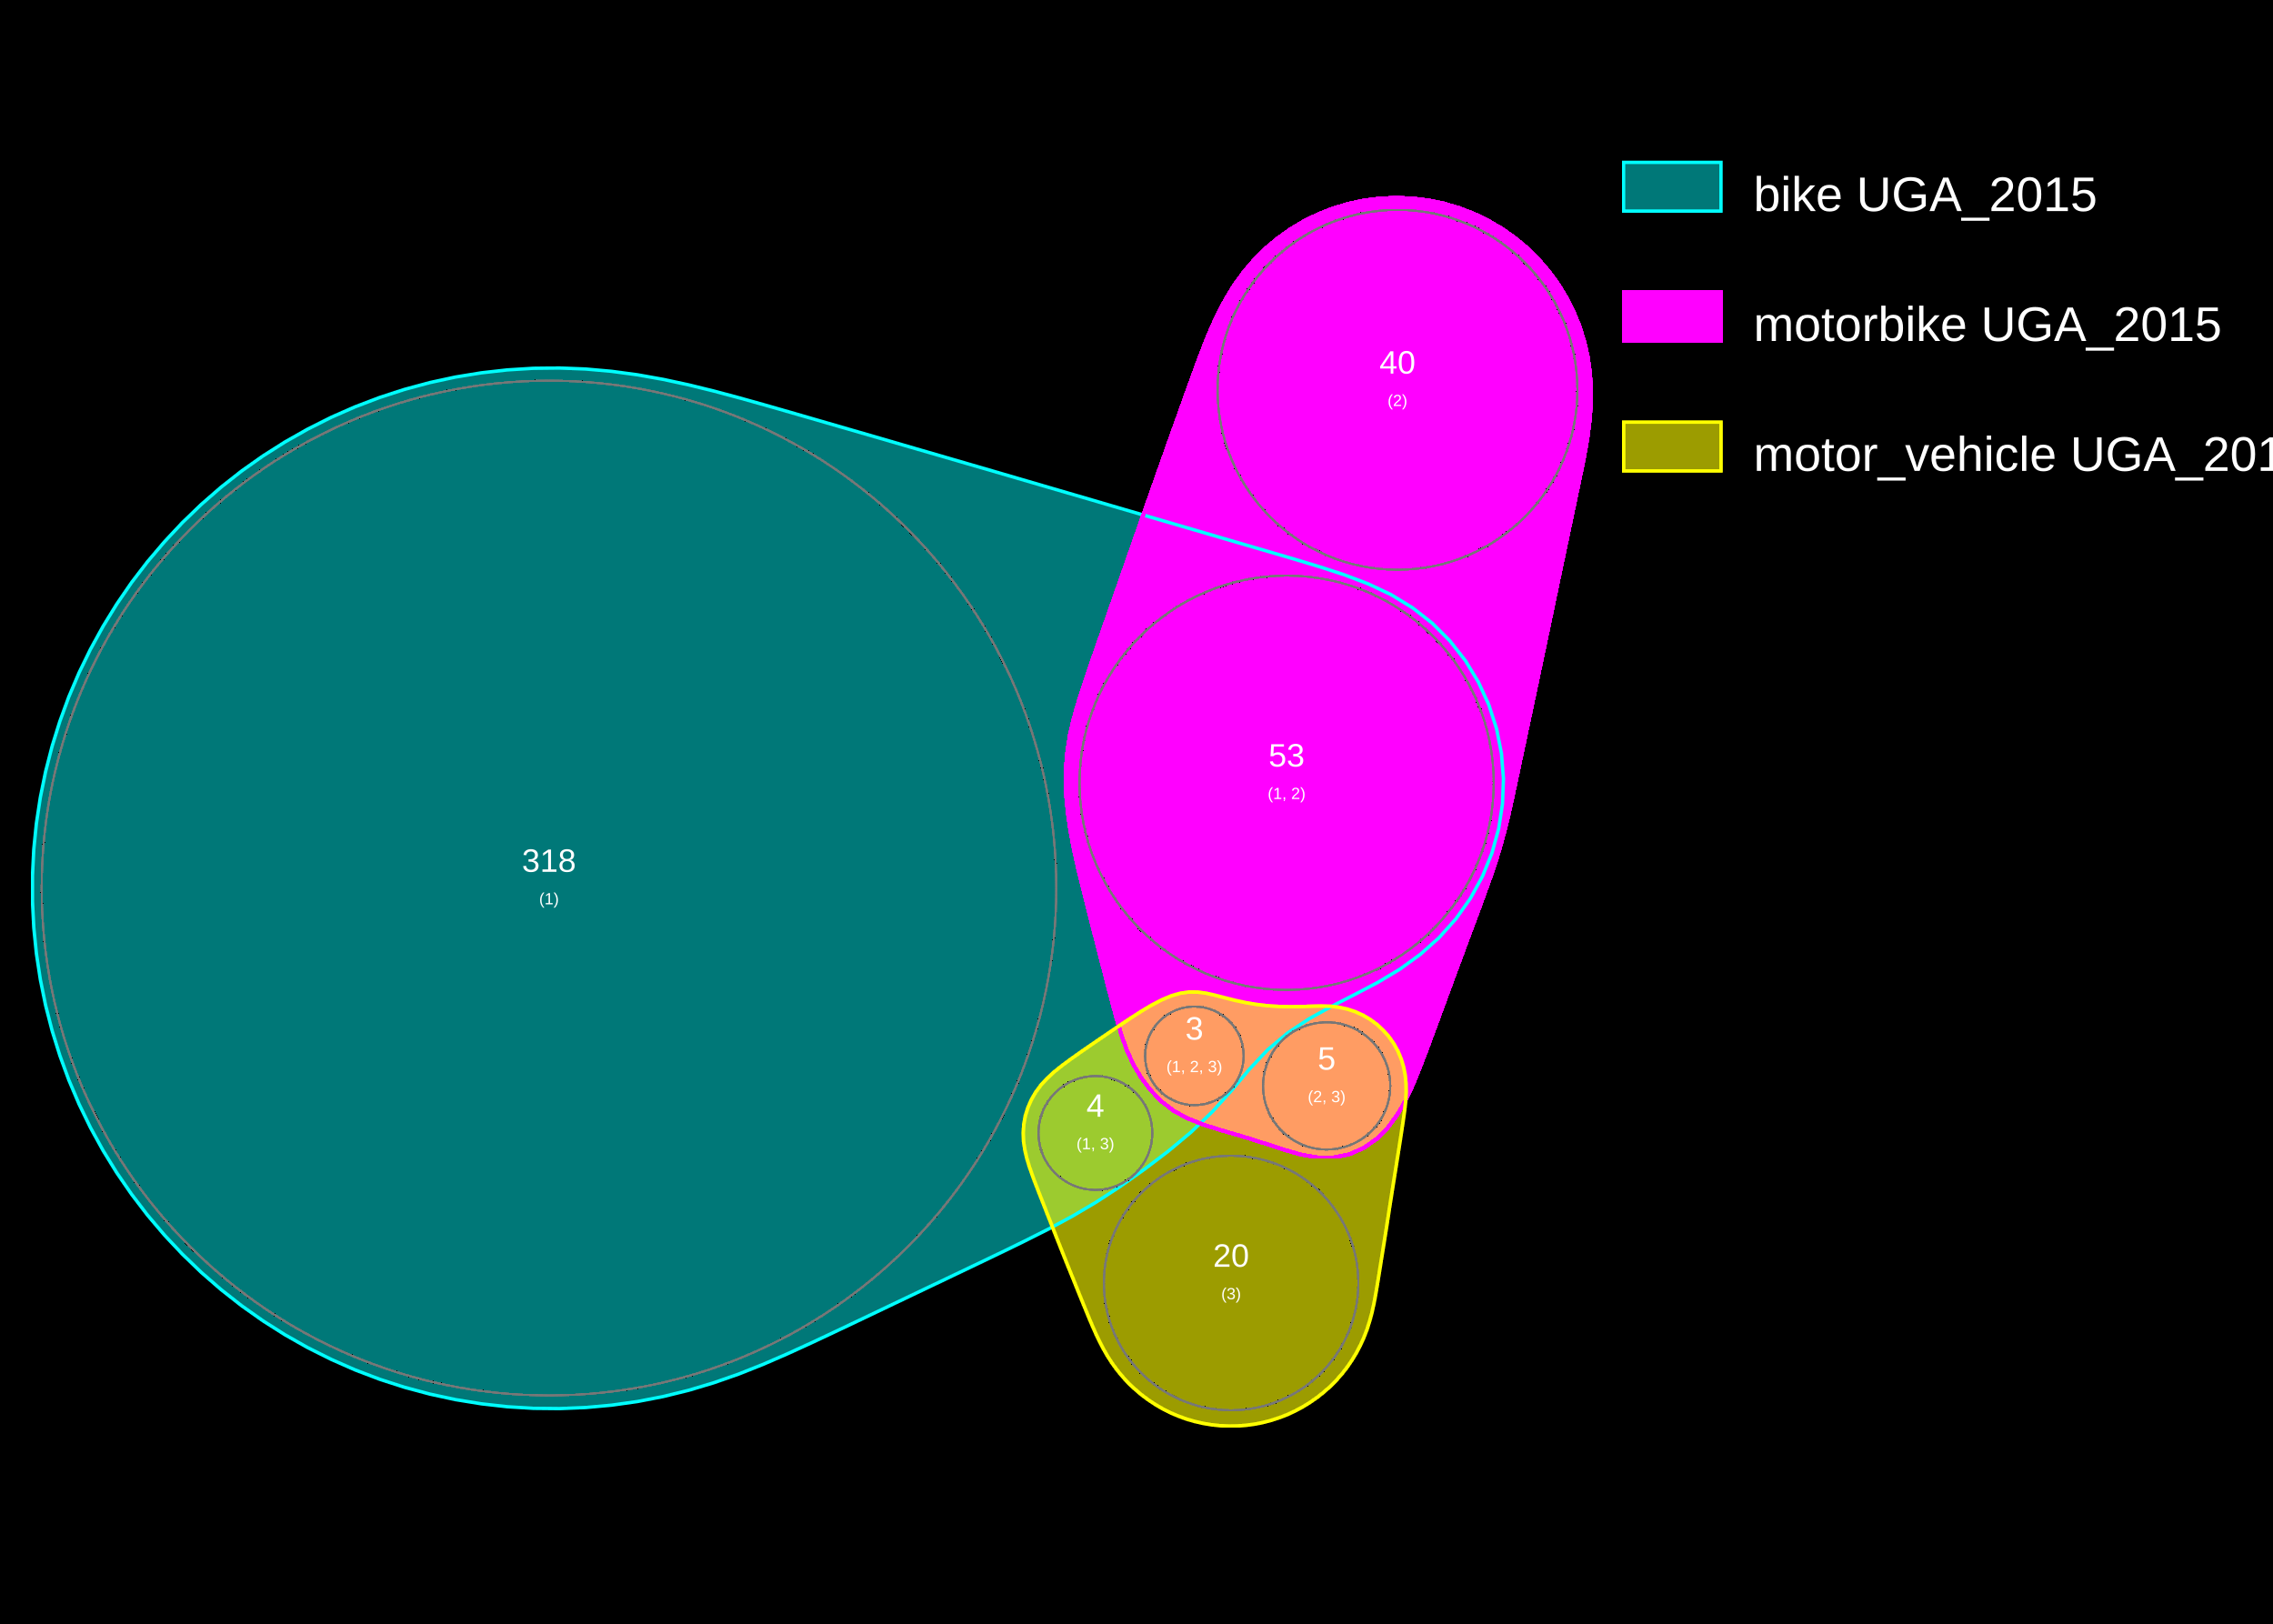
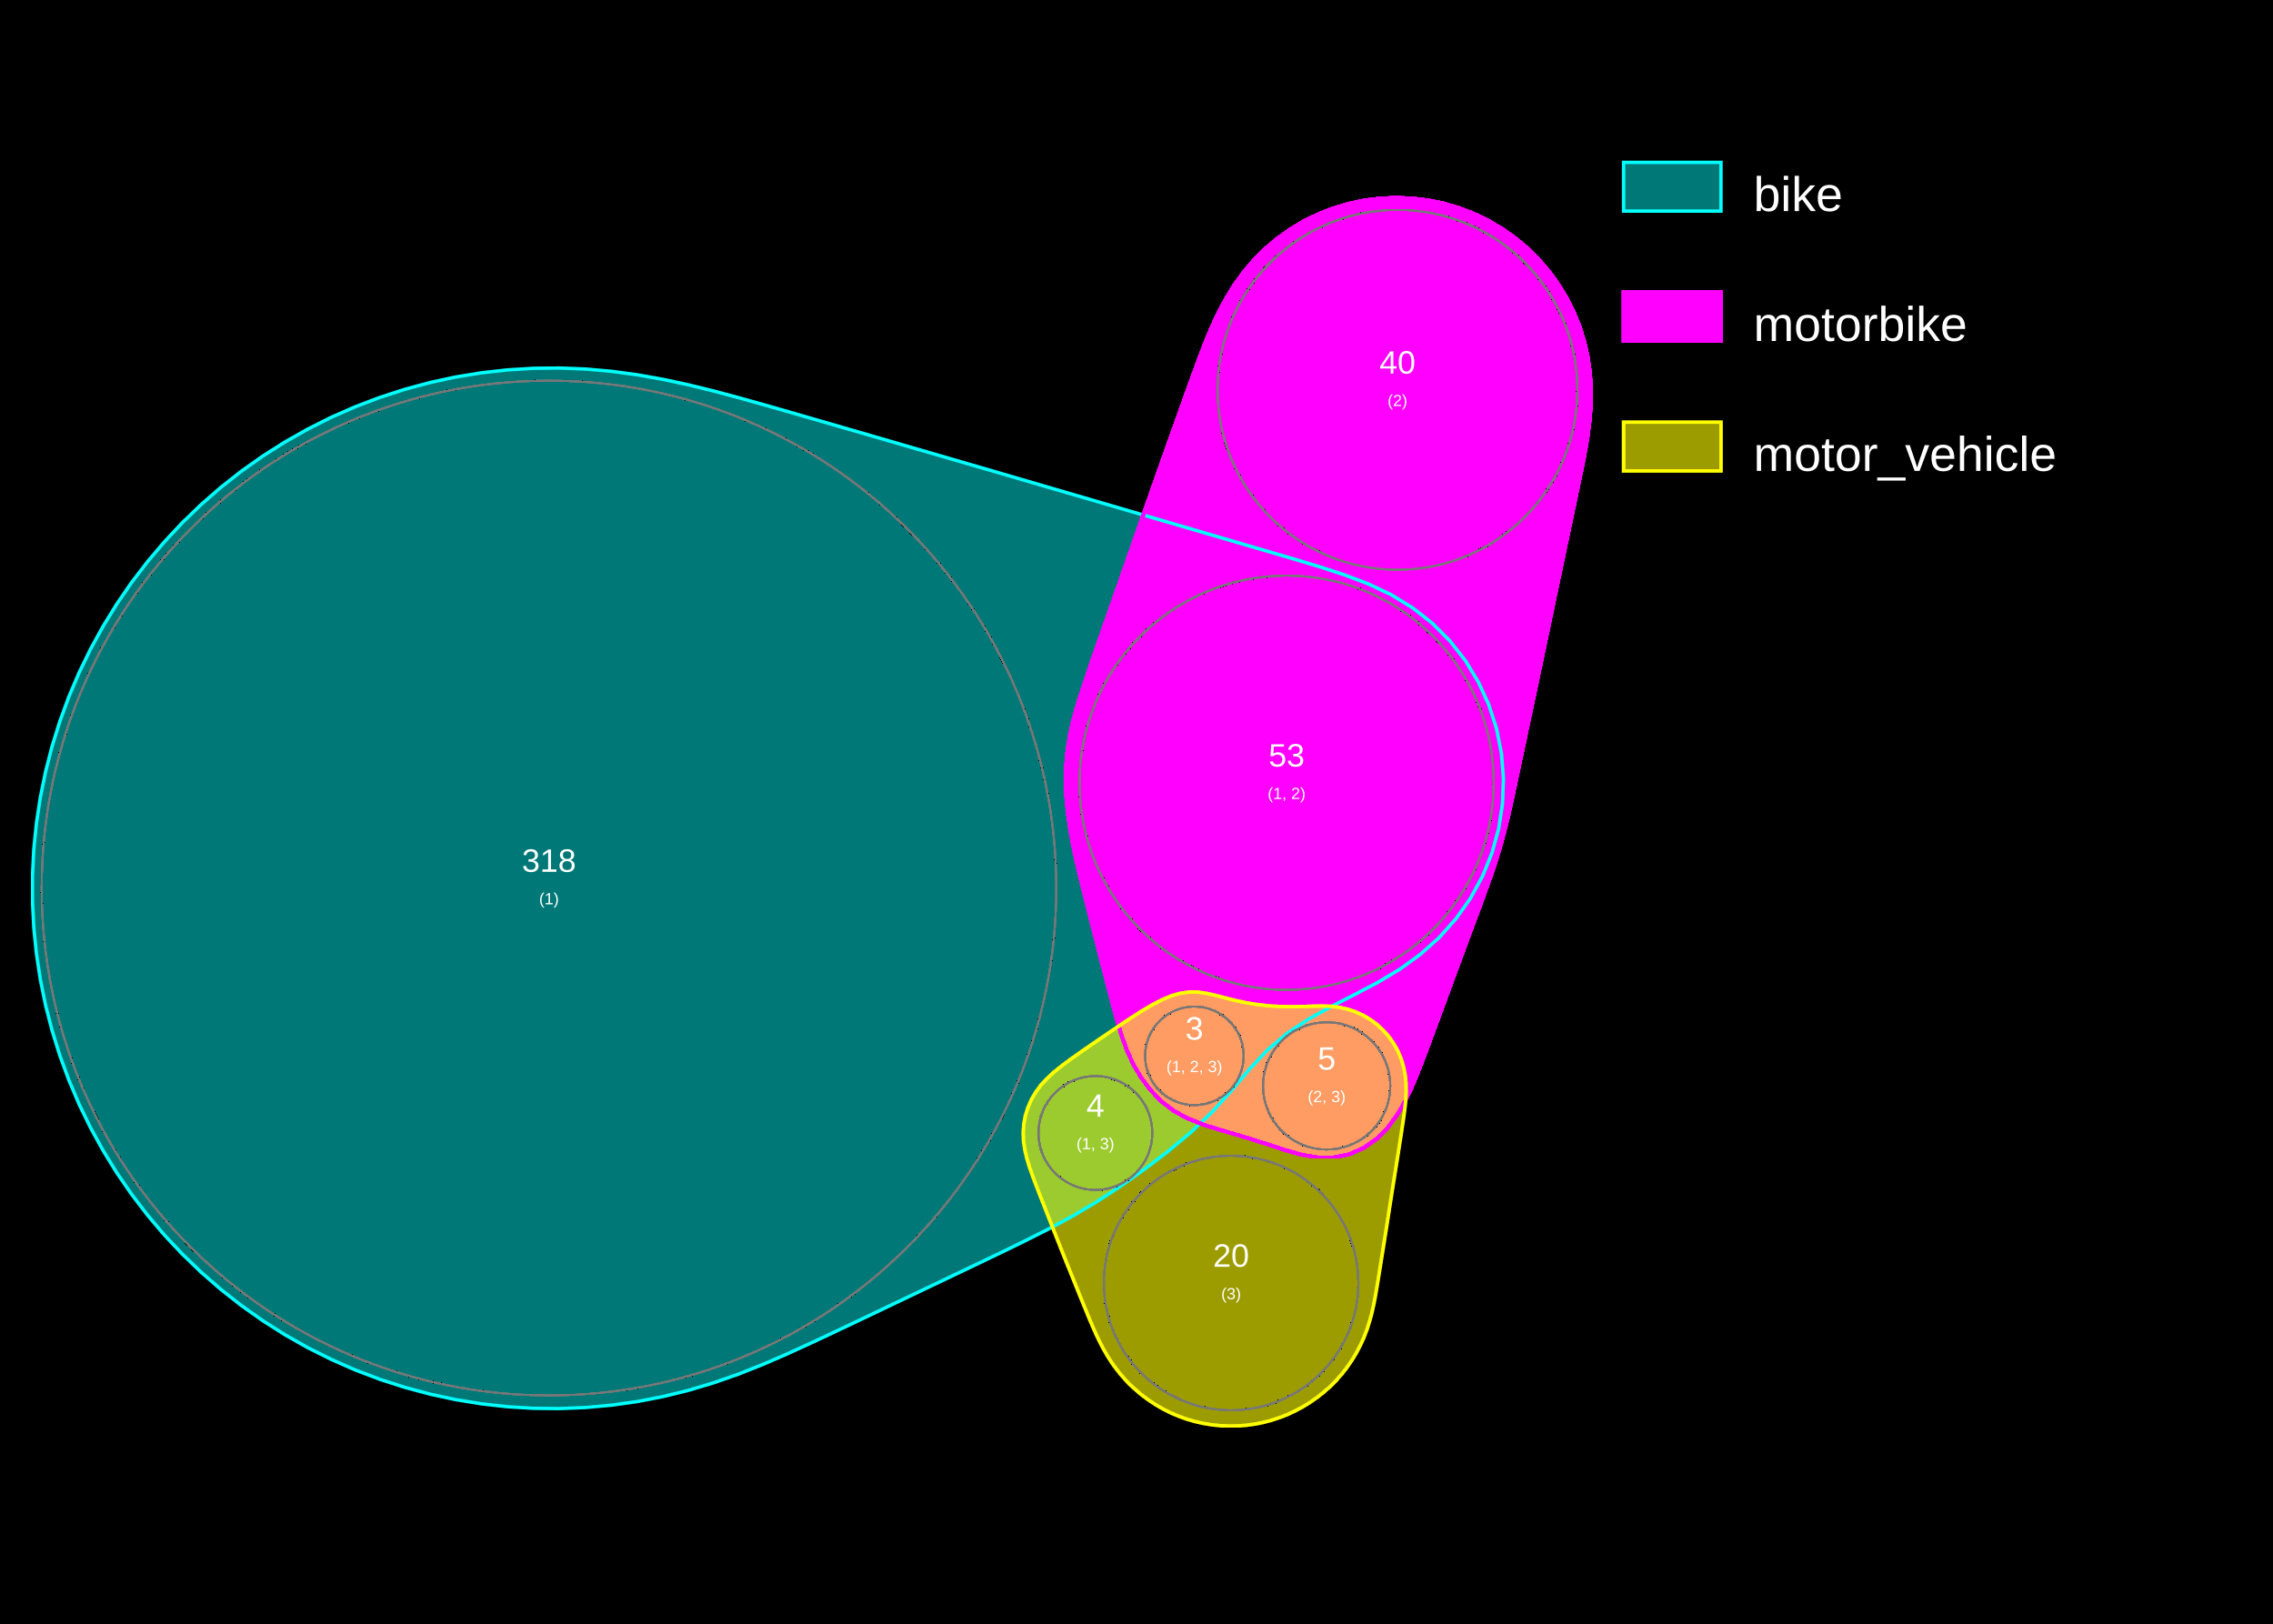
<svg xmlns="http://www.w3.org/2000/svg" xmlns:xlink="http://www.w3.org/1999/xlink" width="700" height="500" version="1.1" id="svg2996">
  <defs id="defs2919">
    <style type="text/css" id="style2908">
  .borderLine {
	   stroke: none;
	   fill-opacity:  0.4 ;
  }
  .outLine {
	   stroke-width:  1 ;
	   fill: none;
  }
  .circle {
	   stroke: #888888;
	   stroke-width: 0.5;
	   fill: none;
    pointer-events: all;
  }
  .nLabel {
	   font-family: Arial;
    pointer-events: none;
	   font-size: 10px;
	   text-anchor: middle;
	   alignment-baseline: central;
  }
  .belong {
	   font-family: Arial;
    pointer-events: none;
	   font-size: 5px;
	   text-anchor: middle;
	   alignment-baseline: central;
  }
  .legend {
    font-family: Arial;
    font-size: 15px;
  }
  #legendBox {
    display:  inline ;
  }
  .p0{
    stroke: none;
    fill:  #00F ;
  }
  .q0{
    fill: none;
    stroke:  #00F ;
  }
  .p1{
    stroke: none;
    fill:  #0F0 ;
  }
  .q1{
    fill: none;
    stroke:  #0F0 ;
  }
  .p2{
    stroke: none;
    fill:  #F00 ;
  }
  .q2{
    fill: none;
    stroke:  #F00 ;
  }
</style>
    <symbol id="bl0">
      <path d="M 337.56 370.19 L 330.22 374.53 L 322.89 378.47 L 315.56 382.16 L 308.23 385.73 L 300.91 389.24 L 293.58 392.74 L 286.26 396.23 L 278.94 399.72 L 271.63 403.21 L 264.31 406.70 L 256.99 410.17 L 249.66 413.61 L 242.30 416.97 L 234.88 420.18 L 227.38 423.16 L 219.77 425.81 L 212.06 428.12 L 204.24 430.04 L 196.34 431.57 L 188.38 432.69 L 180.37 433.42 L 172.33 433.75 L 164.29 433.67 L 156.25 433.18 L 148.25 432.28 L 140.29 430.99 L 132.41 429.29 L 124.61 427.20 L 116.94 424.72 L 109.39 421.85 L 102.01 418.60 L 94.80 415.00 L 87.78 411.03 L 80.97 406.71 L 74.39 402.06 L 68.05 397.08 L 61.97 391.79 L 56.16 386.19 L 50.64 380.32 L 45.43 374.18 L 40.54 367.78 L 35.97 361.15 L 31.75 354.30 L 27.87 347.25 L 24.36 340.02 L 21.21 332.61 L 18.44 325.06 L 16.05 317.38 L 14.04 309.57 L 12.43 301.68 L 11.22 293.72 L 10.41 285.70 L 10.00 277.64 L 10.00 269.58 L 10.40 261.53 L 11.21 253.52 L 12.42 245.55 L 14.03 237.65 L 16.03 229.84 L 18.42 222.15 L 21.19 214.58 L 24.34 207.17 L 27.86 199.92 L 31.74 192.86 L 35.97 186.00 L 40.53 179.36 L 45.43 172.96 L 50.65 166.82 L 56.16 160.94 L 61.96 155.35 L 68.04 150.05 L 74.37 145.07 L 80.95 140.42 L 87.76 136.10 L 94.77 132.13 L 101.98 128.51 L 109.36 125.27 L 116.90 122.40 L 124.57 119.91 L 132.36 117.81 L 140.23 116.11 L 148.18 114.81 L 156.18 113.91 L 164.22 113.41 L 172.27 113.32 L 180.31 113.63 L 188.34 114.34 L 196.32 115.41 L 204.27 116.83 L 212.16 118.53 L 220.01 120.46 L 227.82 122.55 L 235.61 124.73 L 243.39 126.96 L 251.17 129.21 L 258.94 131.46 L 266.71 133.71 L 274.48 135.96 L 282.24 138.22 L 290.00 140.47 L 297.76 142.73 L 305.52 144.98 L 313.28 147.25 L 321.05 149.52 L 328.83 151.79 L 336.61 154.06 L 344.39 156.34 L 352.17 158.61 L 359.95 160.88 L 367.73 163.15 L 375.50 165.42 L 383.26 167.69 L 391.01 169.95 L 398.72 172.21 L 406.38 174.52 L 413.94 176.98 L 421.31 179.77 L 428.36 183.09 L 434.98 187.13 L 441.07 191.90 L 446.53 197.36 L 451.30 203.45 L 455.31 210.06 L 458.53 217.10 L 460.90 224.47 L 462.40 232.06 L 463.01 239.78 L 462.72 247.51 L 461.54 255.17 L 459.48 262.63 L 456.57 269.81 L 452.85 276.61 L 448.38 282.93 L 443.21 288.70 L 437.42 293.87 L 431.11 298.44 L 424.38 302.48 L 417.35 306.16 L 410.23 309.80 L 403.20 313.68 L 396.52 318.10 L 390.38 323.27 L 384.76 329.25 L 379.31 335.76 L 373.40 342.28 L 366.85 348.58 L 359.73 354.53 L 352.35 360.13 L 344.94 365.38 Z" id="path2910" />
    </symbol>
    <symbol id="bl1">
      <path d="M 442.00 316.14 L 440.27 320.78 L 438.53 325.41 L 436.75 330.03 L 434.85 334.60 L 432.75 339.07 L 430.28 343.34 L 427.34 347.29 L 423.89 350.75 L 419.93 353.52 L 415.51 355.44 L 410.74 356.41 L 405.77 356.41 L 400.69 355.54 L 395.57 354.08 L 390.46 352.41 L 385.36 350.78 L 380.29 349.26 L 375.27 347.80 L 370.37 346.23 L 365.70 344.37 L 361.41 342.02 L 357.59 339.07 L 354.25 335.59 L 351.35 331.72 L 348.93 327.59 L 346.98 323.27 L 345.39 318.82 L 344.04 314.29 L 342.80 309.73 L 341.60 305.16 L 340.42 300.59 L 339.24 296.02 L 338.06 291.44 L 336.88 286.86 L 335.72 282.29 L 334.55 277.71 L 333.40 273.13 L 332.29 268.55 L 331.23 263.98 L 330.28 259.40 L 329.47 254.80 L 328.82 250.17 L 328.37 245.51 L 328.16 240.78 L 328.26 236.00 L 328.70 231.17 L 329.47 226.36 L 330.57 221.57 L 331.91 216.83 L 333.40 212.11 L 334.98 207.42 L 336.59 202.74 L 338.22 198.06 L 339.86 193.40 L 341.50 188.74 L 343.13 184.08 L 344.77 179.43 L 346.40 174.77 L 348.03 170.13 L 349.65 165.48 L 351.28 160.84 L 352.91 156.20 L 354.55 151.57 L 356.18 146.93 L 357.83 142.29 L 359.48 137.65 L 361.13 133.00 L 362.80 128.36 L 364.46 123.71 L 366.13 119.06 L 367.82 114.41 L 369.53 109.78 L 371.31 105.17 L 373.22 100.62 L 375.30 96.16 L 377.62 91.81 L 380.20 87.65 L 383.09 83.69 L 386.27 79.97 L 389.75 76.52 L 393.50 73.37 L 397.50 70.53 L 401.72 68.03 L 406.14 65.88 L 410.72 64.10 L 415.43 62.70 L 420.24 61.69 L 425.11 61.08 L 430.02 60.87 L 434.92 61.07 L 439.79 61.66 L 444.60 62.65 L 449.31 64.04 L 453.89 65.81 L 458.31 67.94 L 462.54 70.43 L 466.56 73.26 L 470.33 76.40 L 473.82 79.85 L 477.02 83.57 L 479.91 87.52 L 482.45 91.71 L 484.65 96.08 L 486.49 100.62 L 487.94 105.29 L 489.01 110.06 L 489.70 114.91 L 490.00 119.79 L 489.95 124.70 L 489.58 129.60 L 488.94 134.49 L 488.11 139.35 L 487.16 144.20 L 486.15 149.04 L 485.13 153.88 L 484.11 158.73 L 483.09 163.57 L 482.06 168.41 L 481.04 173.26 L 480.02 178.10 L 479.01 182.95 L 477.99 187.79 L 476.98 192.64 L 475.96 197.48 L 474.94 202.32 L 473.92 207.16 L 472.90 212.00 L 471.87 216.84 L 470.85 221.67 L 469.82 226.51 L 468.79 231.36 L 467.77 236.20 L 466.74 241.05 L 465.70 245.89 L 464.62 250.72 L 463.45 255.53 L 462.16 260.30 L 460.72 265.02 L 459.14 269.71 L 457.47 274.36 L 455.76 279.01 L 454.03 283.65 L 452.30 288.29 L 450.57 292.93 L 448.84 297.57 L 447.13 302.21 L 445.42 306.85 L 443.71 311.49 Z" id="path2913" />
    </symbol>
    <symbol id="bl2">
      <path d="M 423.55 399.16 L 423.05 401.76 L 422.47 404.35 L 421.78 406.90 L 420.97 409.42 L 420.02 411.89 L 418.93 414.29 L 417.70 416.63 L 416.33 418.88 L 414.84 421.06 L 413.22 423.13 L 411.48 425.11 L 409.62 426.97 L 407.65 428.72 L 405.58 430.35 L 403.42 431.86 L 401.17 433.24 L 398.84 434.49 L 396.46 435.60 L 394.01 436.55 L 391.51 437.37 L 388.97 438.03 L 386.39 438.54 L 383.78 438.89 L 381.14 439.09 L 378.50 439.13 L 375.86 439.02 L 373.23 438.75 L 370.63 438.32 L 368.06 437.74 L 365.54 437.02 L 363.06 436.13 L 360.63 435.11 L 358.27 433.93 L 355.98 432.61 L 353.77 431.16 L 351.64 429.58 L 349.62 427.87 L 347.69 426.06 L 345.88 424.12 L 344.19 422.09 L 342.62 419.97 L 341.18 417.76 L 339.86 415.48 L 338.64 413.13 L 337.50 410.74 L 336.43 408.32 L 335.40 405.89 L 334.39 403.44 L 333.39 400.99 L 332.39 398.54 L 331.40 396.08 L 330.41 393.63 L 329.42 391.18 L 328.43 388.73 L 327.45 386.28 L 326.48 383.83 L 325.50 381.37 L 324.53 378.91 L 323.57 376.45 L 322.60 373.99 L 321.63 371.52 L 320.66 369.05 L 319.70 366.59 L 318.75 364.13 L 317.83 361.65 L 316.97 359.16 L 316.21 356.64 L 315.61 354.08 L 315.22 351.49 L 315.11 348.86 L 315.28 346.24 L 315.76 343.63 L 316.55 341.08 L 317.61 338.64 L 318.94 336.33 L 320.54 334.17 L 322.42 332.11 L 324.63 330.08 L 327.17 328.04 L 329.97 325.98 L 332.94 323.88 L 335.99 321.77 L 339.08 319.66 L 342.18 317.55 L 345.30 315.44 L 348.43 313.36 L 351.56 311.35 L 354.69 309.49 L 357.78 307.88 L 360.75 306.63 L 363.58 305.83 L 366.30 305.46 L 368.95 305.50 L 371.61 305.87 L 374.33 306.50 L 377.19 307.24 L 380.24 308.01 L 383.53 308.72 L 387.02 309.30 L 390.60 309.71 L 394.20 309.94 L 397.70 310.00 L 401.02 309.94 L 404.09 309.83 L 406.96 309.77 L 409.69 309.85 L 412.33 310.16 L 414.90 310.72 L 417.39 311.54 L 419.77 312.62 L 422.02 313.95 L 424.12 315.51 L 426.03 317.28 L 427.75 319.24 L 429.24 321.37 L 430.50 323.64 L 431.51 326.04 L 432.26 328.54 L 432.76 331.10 L 433.01 333.71 L 433.05 336.34 L 432.90 338.97 L 432.62 341.58 L 432.26 344.20 L 431.88 346.81 L 431.48 349.42 L 431.08 352.03 L 430.67 354.65 L 430.25 357.26 L 429.84 359.87 L 429.42 362.47 L 429.00 365.08 L 428.59 367.69 L 428.18 370.31 L 427.77 372.94 L 427.37 375.56 L 426.96 378.18 L 426.54 380.81 L 426.12 383.44 L 425.70 386.06 L 425.28 388.68 L 424.86 391.30 L 424.44 393.93 L 424.01 396.55 Z" id="path2916" />
    </symbol>
-     <filter style="color-interpolation-filters:sRGB;" id="filter3002" x="-0.002" y="-0.005" width="1.002" height="1.005">
+     <filter style="color-interpolation-filters:sRGB;" id="filter3002" x="-0.004" y="-0.005" width="1.004" height="1.005">
      <feColorMatrix values="0 0 -1 0 1 0 -1 0 0 1 -1 0 0 0 1 0.21 0.72 0.07 1 0 " result="color2" id="feColorMatrix3000" />
    </filter>
    <filter style="color-interpolation-filters:sRGB;" id="filter3006" x="0" y="0" width="1" height="1">
      <feColorMatrix values="0 0 -1 0 1 0 -1 0 0 1 -1 0 0 0 1 0.21 0.72 0.07 1 0 " result="color2" id="feColorMatrix3004" />
    </filter>
    <filter style="color-interpolation-filters:sRGB;" id="filter3010" x="0" y="0" width="1" height="1">
      <feColorMatrix values="0 0 -1 0 1 0 -1 0 0 1 -1 0 0 0 1 0.21 0.72 0.07 1 0 " result="color2" id="feColorMatrix3008" />
    </filter>
    <filter style="color-interpolation-filters:sRGB;" id="filter3014" x="-0.007" y="-0.007" width="1.014" height="1.014">
      <feColorMatrix values="0 0 -1 0 1 0 -1 0 0 1 -1 0 0 0 1 0.21 0.72 0.07 1 0 " result="color2" id="feColorMatrix3012" />
    </filter>
    <filter style="color-interpolation-filters:sRGB;" id="filter3018" x="0" y="0" width="1" height="1">
      <feColorMatrix values="0 0 -1 0 1 0 -1 0 0 1 -1 0 0 0 1 0.21 0.72 0.07 1 0 " result="color2" id="feColorMatrix3016" />
    </filter>
    <filter style="color-interpolation-filters:sRGB;" id="filter3022" x="0" y="0" width="1" height="1">
      <feColorMatrix values="0 0 -1 0 1 0 -1 0 0 1 -1 0 0 0 1 0.21 0.72 0.07 1 0 " result="color2" id="feColorMatrix3020" />
    </filter>
    <filter style="color-interpolation-filters:sRGB;" id="filter3026" x="-0.003" y="-0.003" width="1.006" height="1.006">
      <feColorMatrix values="0 0 -1 0 1 0 -1 0 0 1 -1 0 0 0 1 0.21 0.72 0.07 1 0 " result="color2" id="feColorMatrix3024" />
    </filter>
    <filter style="color-interpolation-filters:sRGB;" id="filter3030" x="0" y="0" width="1" height="1">
      <feColorMatrix values="0 0 -1 0 1 0 -1 0 0 1 -1 0 0 0 1 0.21 0.72 0.07 1 0 " result="color2" id="feColorMatrix3028" />
    </filter>
    <filter style="color-interpolation-filters:sRGB;" id="filter3034" x="0" y="0" width="1" height="1">
      <feColorMatrix values="0 0 -1 0 1 0 -1 0 0 1 -1 0 0 0 1 0.21 0.72 0.07 1 0 " result="color2" id="feColorMatrix3032" />
    </filter>
    <filter style="color-interpolation-filters:sRGB;" id="filter3038" x="-0.006" y="-0.006" width="1.013" height="1.013">
      <feColorMatrix values="0 0 -1 0 1 0 -1 0 0 1 -1 0 0 0 1 0.21 0.72 0.07 1 0 " result="color2" id="feColorMatrix3036" />
    </filter>
    <filter style="color-interpolation-filters:sRGB;" id="filter3042" x="0" y="0" width="1" height="1">
      <feColorMatrix values="0 0 -1 0 1 0 -1 0 0 1 -1 0 0 0 1 0.21 0.72 0.07 1 0 " result="color2" id="feColorMatrix3040" />
    </filter>
    <filter style="color-interpolation-filters:sRGB;" id="filter3046" x="0" y="0" width="1" height="1">
      <feColorMatrix values="0 0 -1 0 1 0 -1 0 0 1 -1 0 0 0 1 0.21 0.72 0.07 1 0 " result="color2" id="feColorMatrix3044" />
    </filter>
    <filter style="color-interpolation-filters:sRGB;" id="filter3050" x="-0.002" y="-0.002" width="1.005" height="1.005">
      <feColorMatrix values="0 0 -1 0 1 0 -1 0 0 1 -1 0 0 0 1 0.21 0.72 0.07 1 0 " result="color2" id="feColorMatrix3048" />
    </filter>
    <filter style="color-interpolation-filters:sRGB;" id="filter3054" x="0" y="0" width="1" height="1">
      <feColorMatrix values="0 0 -1 0 1 0 -1 0 0 1 -1 0 0 0 1 0.21 0.72 0.07 1 0 " result="color2" id="feColorMatrix3052" />
    </filter>
    <filter style="color-interpolation-filters:sRGB;" id="filter3058" x="0" y="0" width="1" height="1">
      <feColorMatrix values="0 0 -1 0 1 0 -1 0 0 1 -1 0 0 0 1 0.21 0.72 0.07 1 0 " result="color2" id="feColorMatrix3056" />
    </filter>
    <filter style="color-interpolation-filters:sRGB;" id="filter3062" x="-0.008" y="-0.008" width="1.016" height="1.016">
      <feColorMatrix values="0 0 -1 0 1 0 -1 0 0 1 -1 0 0 0 1 0.21 0.72 0.07 1 0 " result="color2" id="feColorMatrix3060" />
    </filter>
    <filter style="color-interpolation-filters:sRGB;" id="filter3066" x="0" y="0" width="1" height="1">
      <feColorMatrix values="0 0 -1 0 1 0 -1 0 0 1 -1 0 0 0 1 0.21 0.72 0.07 1 0 " result="color2" id="feColorMatrix3064" />
    </filter>
    <filter style="color-interpolation-filters:sRGB;" id="filter3070" x="0" y="0" width="1" height="1">
      <feColorMatrix values="0 0 -1 0 1 0 -1 0 0 1 -1 0 0 0 1 0.21 0.72 0.07 1 0 " result="color2" id="feColorMatrix3068" />
    </filter>
    <filter style="color-interpolation-filters:sRGB;" id="filter3074" x="-0.002" y="-0.002" width="1.004" height="1.004">
      <feColorMatrix values="0 0 -1 0 1 0 -1 0 0 1 -1 0 0 0 1 0.21 0.72 0.07 1 0 " result="color2" id="feColorMatrix3072" />
    </filter>
    <filter style="color-interpolation-filters:sRGB;" id="filter3078" x="0" y="0" width="1" height="1">
      <feColorMatrix values="0 0 -1 0 1 0 -1 0 0 1 -1 0 0 0 1 0.21 0.72 0.07 1 0 " result="color2" id="feColorMatrix3076" />
    </filter>
    <filter style="color-interpolation-filters:sRGB;" id="filter3082" x="0" y="0" width="1" height="1">
      <feColorMatrix values="0 0 -1 0 1 0 -1 0 0 1 -1 0 0 0 1 0.21 0.72 0.07 1 0 " result="color2" id="feColorMatrix3080" />
    </filter>
    <filter style="color-interpolation-filters:sRGB;" id="filter3086" x="-0.001" y="-0.001" width="1.002" height="1.002">
      <feColorMatrix values="0 0 -1 0 1 0 -1 0 0 1 -1 0 0 0 1 0.21 0.72 0.07 1 0 " result="color2" id="feColorMatrix3084" />
    </filter>
    <filter style="color-interpolation-filters:sRGB;" id="filter3090" x="-0.004" y="-0.004" width="1.008" height="1.007">
      <feColorMatrix values="0 0 -1 0 1 0 -1 0 0 1 -1 0 0 0 1 0.21 0.72 0.07 1 0 " result="color2" id="feColorMatrix3088" />
    </filter>
    <filter style="color-interpolation-filters:sRGB;" id="filter3094" x="-0.003" y="-0.002" width="1.006" height="1.003">
      <feColorMatrix values="0 0 -1 0 1 0 -1 0 0 1 -1 0 0 0 1 0.21 0.72 0.07 1 0 " result="color2" id="feColorMatrix3092" />
    </filter>
    <filter style="color-interpolation-filters:sRGB;" id="filter3098" x="-0.001" y="-0.002" width="1.002" height="1.003">
      <feColorMatrix values="0 0 -1 0 1 0 -1 0 0 1 -1 0 0 0 1 0.21 0.72 0.07 1 0 " result="color2" id="feColorMatrix3096" />
    </filter>
    <filter style="color-interpolation-filters:sRGB;" id="filter3102" x="0" y="0" width="1" height="1">
      <feColorMatrix values="0 0 -1 0 1 0 -1 0 0 1 -1 0 0 0 1 0.21 0.72 0.07 1 0 " result="color2" id="feColorMatrix3100" />
    </filter>
    <filter style="color-interpolation-filters:sRGB;" id="filter3106" x="0" y="0" width="1" height="1">
      <feColorMatrix values="0 0 -1 0 1 0 -1 0 0 1 -1 0 0 0 1 0.21 0.72 0.07 1 0 " result="color2" id="feColorMatrix3104" />
    </filter>
    <filter style="color-interpolation-filters:sRGB;" id="filter3110" x="0" y="0" width="1" height="1">
      <feColorMatrix values="0 0 -1 0 1 0 -1 0 0 1 -1 0 0 0 1 0.21 0.72 0.07 1 0 " result="color2" id="feColorMatrix3108" />
    </filter>
    <filter style="color-interpolation-filters:sRGB;" id="filter3114" x="0" y="0" width="1" height="1">
      <feColorMatrix values="0 0 -1 0 1 0 -1 0 0 1 -1 0 0 0 1 0.21 0.72 0.07 1 0 " result="color2" id="feColorMatrix3112" />
    </filter>
  </defs>
  <rect width="700" height="500" style="fill:#fff;stroke-width:0;filter:url(#filter3114)" id="rect2921" />
  <use class="p0 borderLine" xlink:href="#bl0" id="use2923" style="filter:url(#filter3110)" />
  <use class="p1 borderLine" xlink:href="#bl1" id="use2925" style="filter:url(#filter3106)" />
  <use class="p2 borderLine" xlink:href="#bl2" id="use2927" style="filter:url(#filter3102)" />
  <use class="q0 outLine" xlink:href="#bl0" id="use2929" style="filter:url(#filter3098)" />
  <use class="q1 outLine" xlink:href="#bl1" id="use2931" style="filter:url(#filter3094)" />
  <use class="q2 outLine" xlink:href="#bl2" id="use2933" style="filter:url(#filter3090)" />
  <circle class="circle" cx="169.066" cy="273.458" r="156.233" id="circle2935" style="filter:url(#filter3086)" />
  <text class="nLabel" x="169.07" y="268.46" id="text2937" style="filter:url(#filter3082)">318</text>
  <text class="belong" x="169.07" y="278.46" id="text2939" style="filter:url(#filter3078)">(1)</text>
  <circle class="circle" cx="396.231" cy="241.039" r="63.782" id="circle2941" style="filter:url(#filter3074)" />
  <text class="nLabel" x="396.23" y="236.04" id="text2943" style="filter:url(#filter3070)">53</text>
  <text class="belong" x="396.23" y="246.04" id="text2945" style="filter:url(#filter3066)">(1, 2)</text>
  <circle class="circle" cx="367.824" cy="325.132" r="15.175" id="circle2947" style="filter:url(#filter3062)" />
  <text class="nLabel" x="367.82" y="320.13" id="text2949" style="filter:url(#filter3058)">3</text>
  <text class="belong" x="367.82" y="330.13" id="text2951" style="filter:url(#filter3054)">(1, 2, 3)</text>
  <circle class="circle" cx="430.374" cy="120.037" r="55.41" id="circle2953" style="filter:url(#filter3050)" />
  <text class="nLabel" x="430.37" y="115.04" id="text2955" style="filter:url(#filter3046)">40</text>
  <text class="belong" x="430.37" y="125.04" id="text2957" style="filter:url(#filter3042)">(2)</text>
  <circle class="circle" cx="408.567" cy="334.381" r="19.59" id="circle2959" style="filter:url(#filter3038)" />
  <text class="nLabel" x="408.57" y="329.38" id="text2961" style="filter:url(#filter3034)">5</text>
  <text class="belong" x="408.57" y="339.38" id="text2963" style="filter:url(#filter3030)">(2, 3)</text>
  <circle class="circle" cx="379.137" cy="395.077" r="39.181" id="circle2965" style="filter:url(#filter3026)" />
  <text class="nLabel" x="379.14" y="390.08" id="text2967" style="filter:url(#filter3022)">20</text>
  <text class="belong" x="379.14" y="400.08" id="text2969" style="filter:url(#filter3018)">(3)</text>
  <circle class="circle" cx="337.34" cy="348.879" r="17.522" id="circle2971" style="filter:url(#filter3014)" />
  <text class="nLabel" x="337.34" y="343.88" id="text2973" style="filter:url(#filter3010)">4</text>
  <text class="belong" x="337.34" y="353.88" id="text2975" style="filter:url(#filter3006)">(1, 3)</text>
  <g id="legendBox" style="filter:url(#filter3002)">
    <rect class="p0 borderLine" x="500.00" y="50.00" width="30.00" height="15.00" id="rect2977" />
    <rect class="q0" x="500.00" y="50.00" width="30.00" height="15.00" id="rect2979" />
-     <text class="legend" x="540.00" y="65.00" id="text2981">bike UGA_2015</text>
+     <text class="legend" x="540.00" y="65.00" id="text2981">bike</text>
    <rect class="p1 borderLine" x="500.00" y="90.00" width="30.00" height="15.00" id="rect2983" />
    <rect class="q1" x="500.00" y="90.00" width="30.00" height="15.00" id="rect2985" />
-     <text class="legend" x="540.00" y="105.00" id="text2987">motorbike UGA_2015</text>
+     <text class="legend" x="540.00" y="105.00" id="text2987">motorbike</text>
    <rect class="p2 borderLine" x="500.00" y="130.00" width="30.00" height="15.00" id="rect2989" />
    <rect class="q2" x="500.00" y="130.00" width="30.00" height="15.00" id="rect2991" />
-     <text class="legend" x="540.00" y="145.00" id="text2993">motor_vehicle UGA_2015</text>
+     <text class="legend" x="540.00" y="145.00" id="text2993">motor_vehicle</text>
  </g>
</svg>
